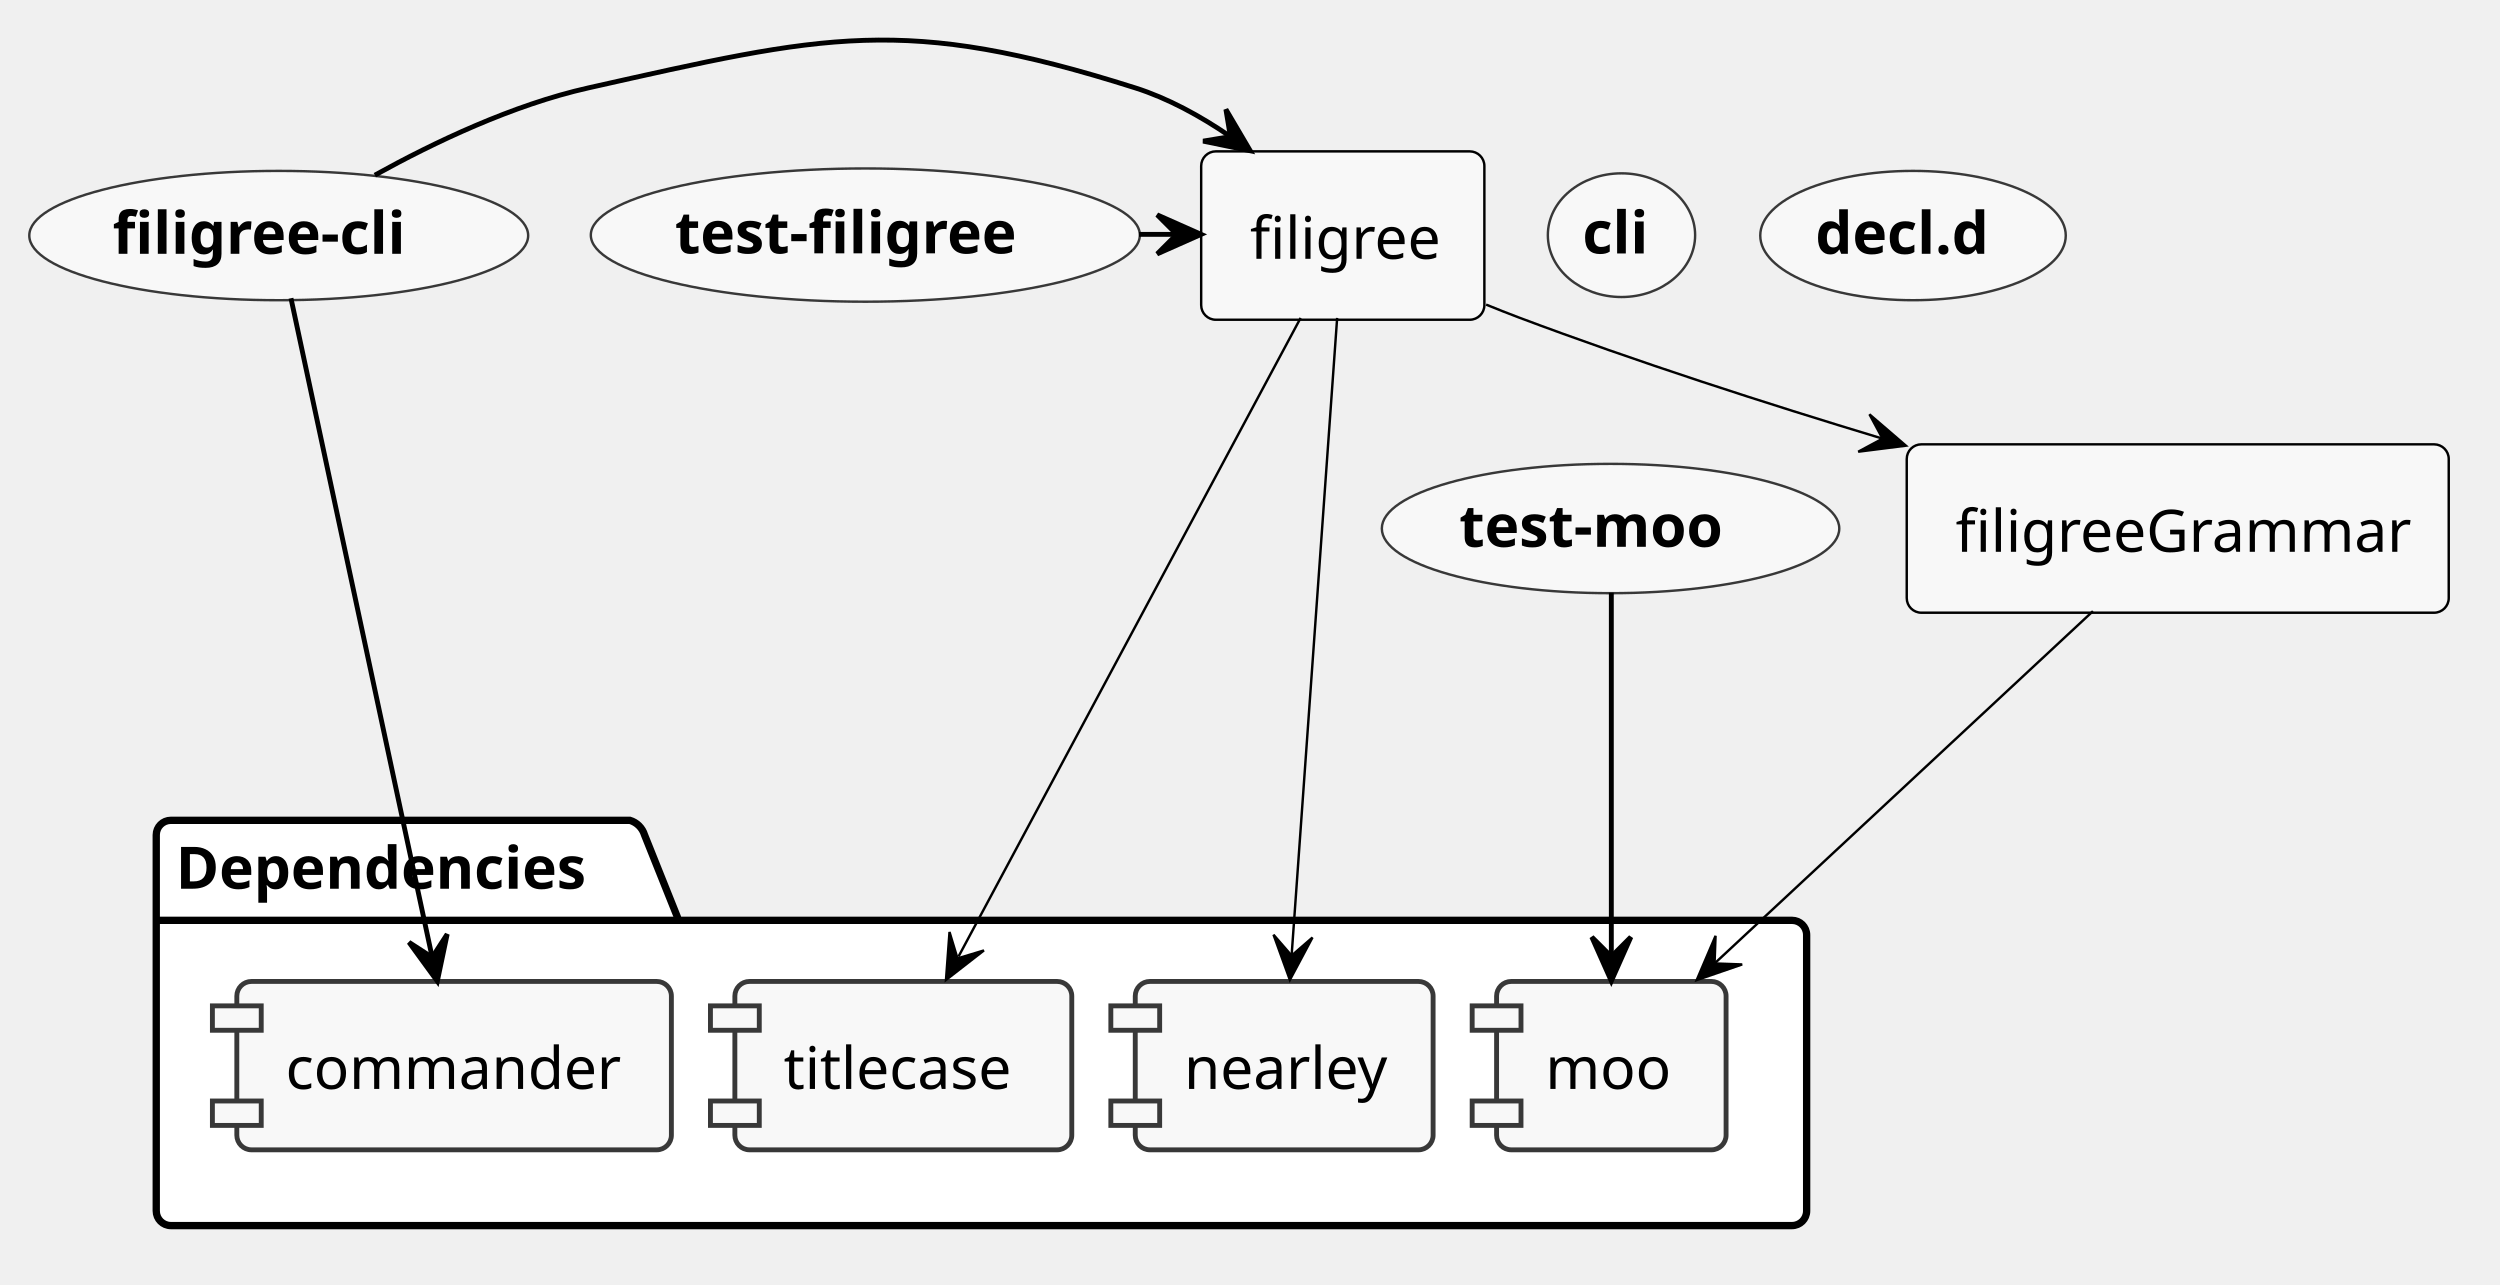
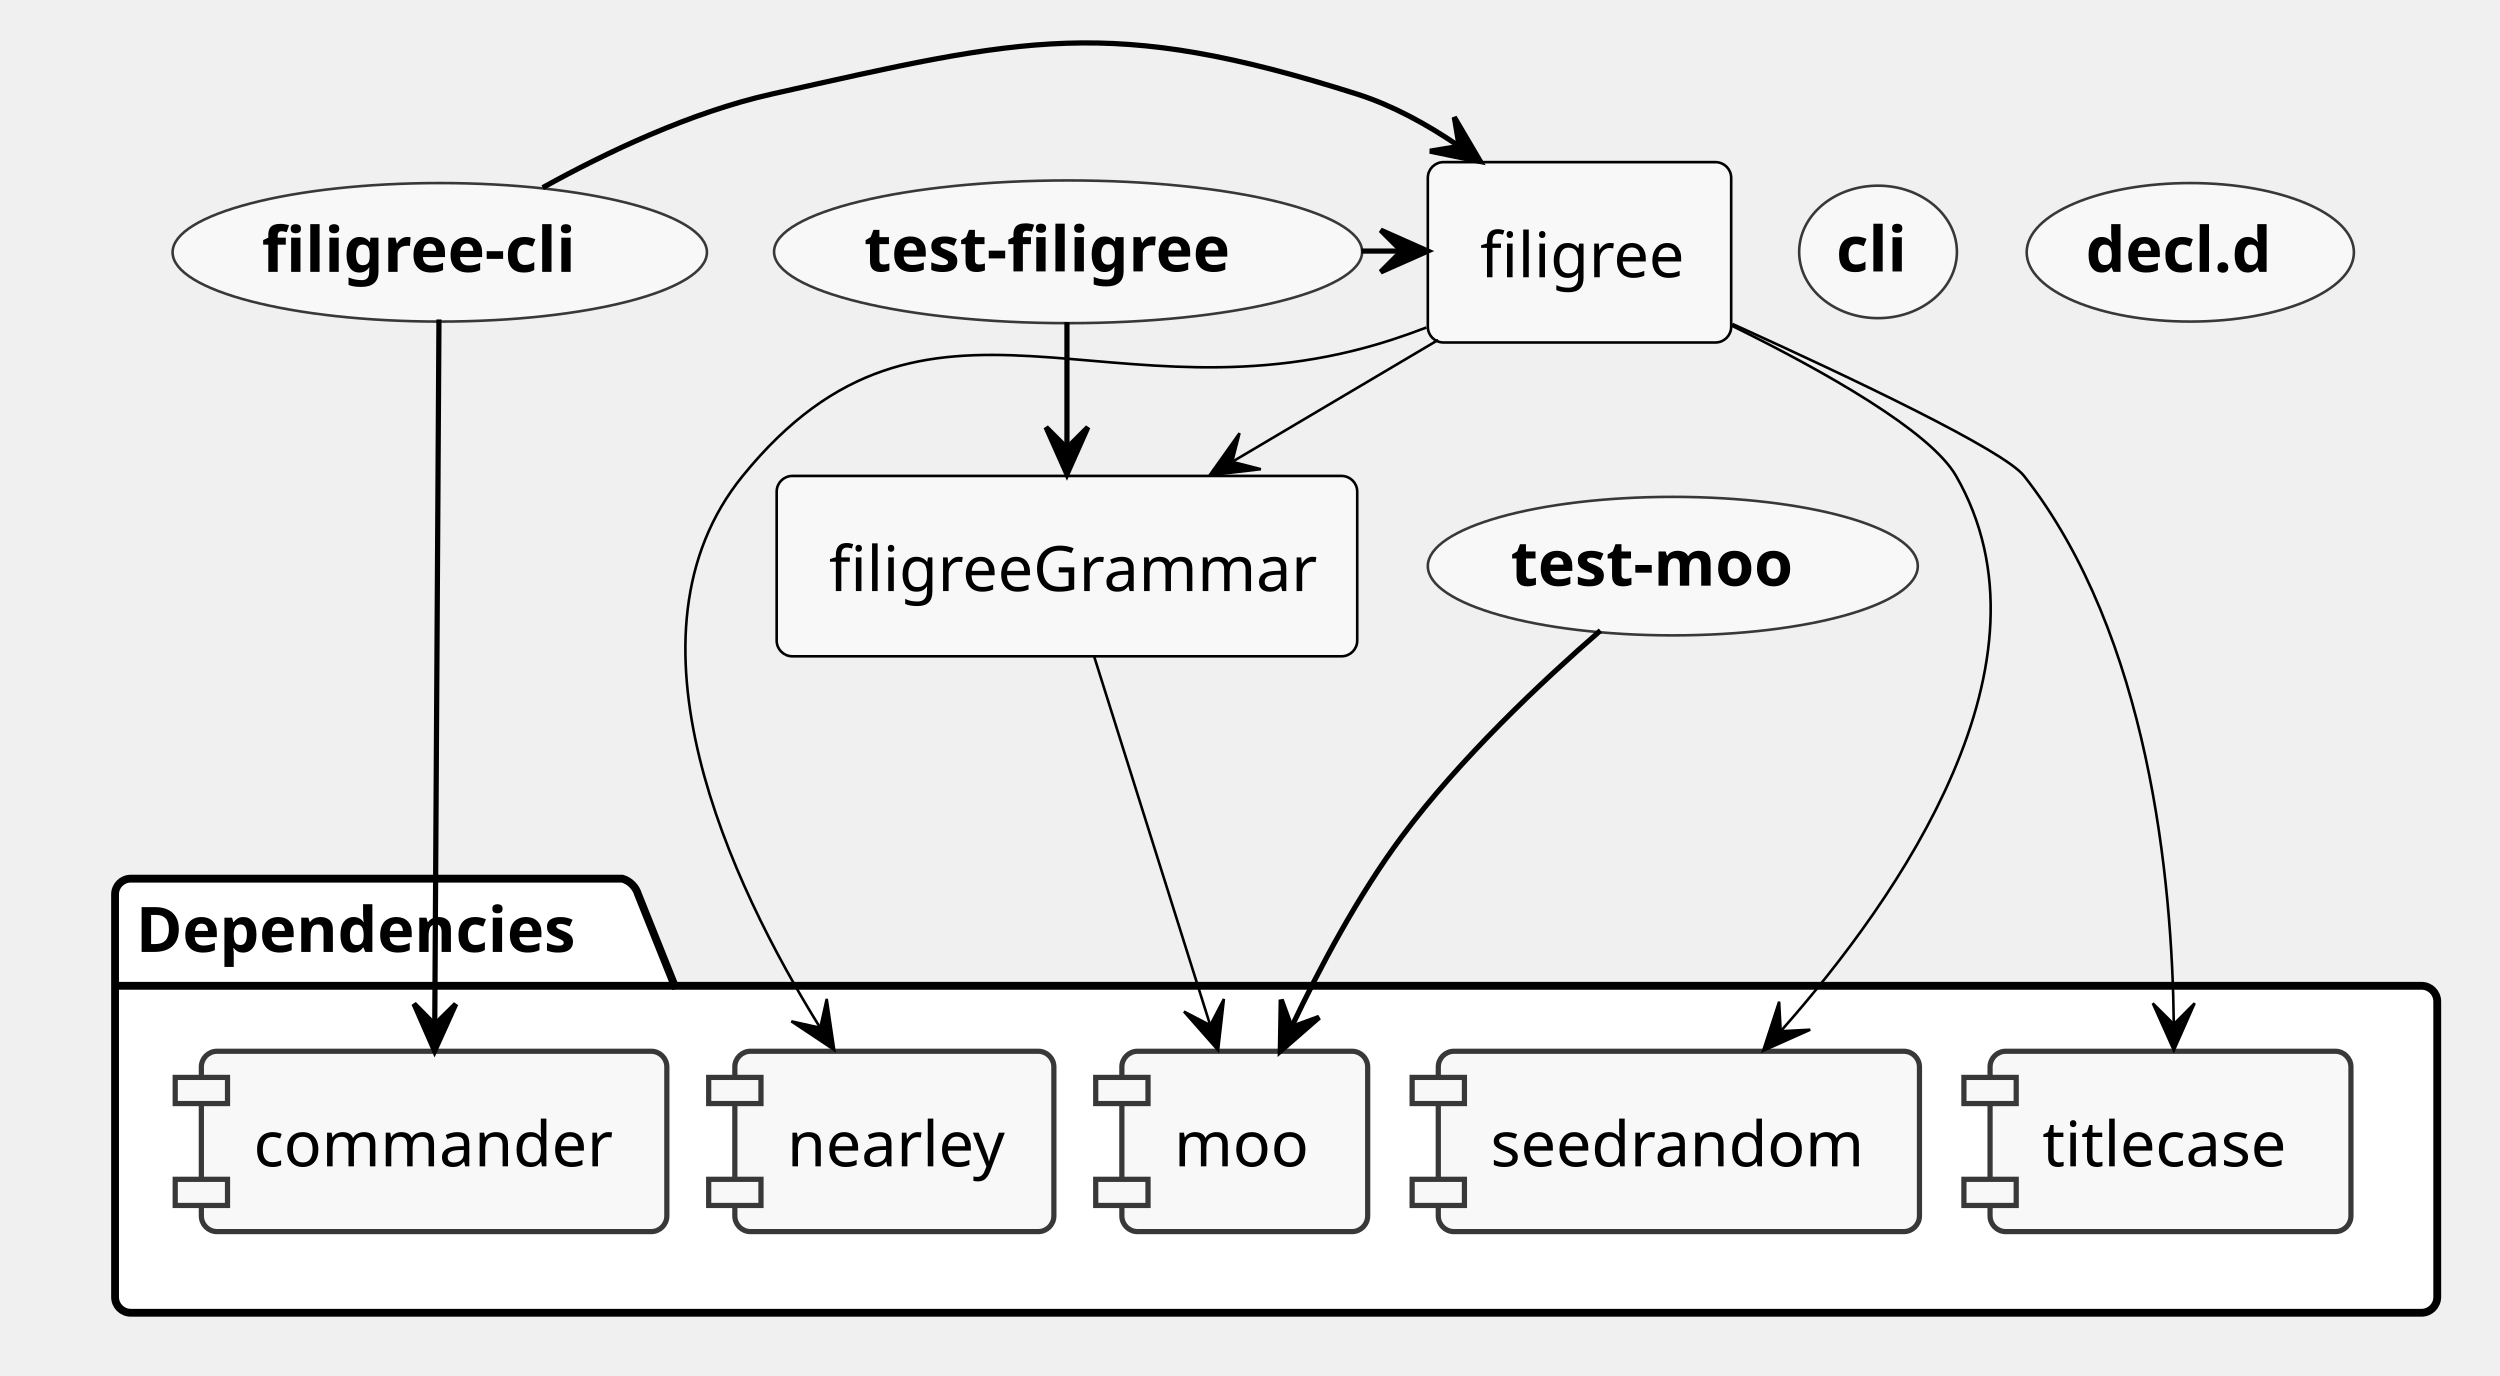
- <svg xmlns="http://www.w3.org/2000/svg" contentScriptType="application/ecmascript" contentStyleType="text/css" height="263px" preserveAspectRatio="none" style="width:512px;height:263px;" version="1.1" viewBox="0 0 512 263" width="512px" zoomAndPan="magnify">
+ <svg xmlns="http://www.w3.org/2000/svg" contentScriptType="application/ecmascript" contentStyleType="text/css" height="263px" preserveAspectRatio="none" style="width:478px;height:263px;" version="1.1" viewBox="0 0 478 263" width="478px" zoomAndPan="magnify">
  <defs />
  <g>
-     <path d="M35,168 L129,168 A4.5,4.5 0 0 1 132,171 L139,188.484 L367,188.484 A3,3 0 0 1 370,191.484 L370,248 A3,3 0 0 1 367,251 L35,251 A3,3 0 0 1 32,248 L32,171 A3,3 0 0 1 35,168 " fill="#FFFFFF" style="stroke: #000000; stroke-width: 1.5;" />
-     <line style="stroke: #000000; stroke-width: 1.5;" x1="32" x2="139" y1="188.484" y2="188.484" />
-     <text fill="#000000" font-family="Tahoma, sans-serif" font-size="12" font-weight="bold" lengthAdjust="spacingAndGlyphs" textLength="94" x="36" y="182.006">Dependencies</text>
-     <rect fill="#F8F8F8" height="34.484" rx="3" ry="3" style="stroke: #383838; stroke-width: 1.0;" width="89" x="48.5" y="201" />
-     <rect fill="#F8F8F8" height="5" style="stroke: #383838; stroke-width: 1.0;" width="10" x="43.5" y="206" />
-     <rect fill="#F8F8F8" height="5" style="stroke: #383838; stroke-width: 1.0;" width="10" x="43.5" y="225.484" />
-     <text fill="#000000" font-family="Tahoma, sans-serif" font-size="12" lengthAdjust="spacingAndGlyphs" textLength="69" x="58.5" y="223.006">commander</text>
-     <rect fill="#F8F8F8" height="34.484" rx="3" ry="3" style="stroke: #383838; stroke-width: 1.0;" width="47" x="306.5" y="201" />
-     <rect fill="#F8F8F8" height="5" style="stroke: #383838; stroke-width: 1.0;" width="10" x="301.5" y="206" />
-     <rect fill="#F8F8F8" height="5" style="stroke: #383838; stroke-width: 1.0;" width="10" x="301.5" y="225.484" />
-     <text fill="#000000" font-family="Tahoma, sans-serif" font-size="12" lengthAdjust="spacingAndGlyphs" textLength="27" x="316.5" y="223.006">moo</text>
-     <rect fill="#F8F8F8" height="34.484" rx="3" ry="3" style="stroke: #383838; stroke-width: 1.0;" width="61" x="232.5" y="201" />
-     <rect fill="#F8F8F8" height="5" style="stroke: #383838; stroke-width: 1.0;" width="10" x="227.5" y="206" />
-     <rect fill="#F8F8F8" height="5" style="stroke: #383838; stroke-width: 1.0;" width="10" x="227.5" y="225.484" />
-     <text fill="#000000" font-family="Tahoma, sans-serif" font-size="12" lengthAdjust="spacingAndGlyphs" textLength="41" x="242.5" y="223.006">nearley</text>
-     <rect fill="#F8F8F8" height="34.484" rx="3" ry="3" style="stroke: #383838; stroke-width: 1.0;" width="69" x="150.5" y="201" />
-     <rect fill="#F8F8F8" height="5" style="stroke: #383838; stroke-width: 1.0;" width="10" x="145.5" y="206" />
-     <rect fill="#F8F8F8" height="5" style="stroke: #383838; stroke-width: 1.0;" width="10" x="145.5" y="225.484" />
-     <text fill="#000000" font-family="Tahoma, sans-serif" font-size="12" lengthAdjust="spacingAndGlyphs" textLength="49" x="160.5" y="223.006">titlecase</text>
-     <ellipse cx="332.081" cy="48.165" fill="#F8F8F8" rx="15.081" ry="12.665" style="stroke: #383838; stroke-width: 0.5;" />
-     <text fill="#000000" font-family="Tahoma, sans-serif" font-size="12" font-weight="bold" lengthAdjust="spacingAndGlyphs" textLength="16" x="324.081" y="51.907">cli</text>
-     <ellipse cx="391.784" cy="48.242" fill="#F8F8F8" rx="31.284" ry="13.242" style="stroke: #383838; stroke-width: 0.5;" />
-     <text fill="#000000" font-family="Tahoma, sans-serif" font-size="12" font-weight="bold" lengthAdjust="spacingAndGlyphs" textLength="40" x="371.784" y="51.984">decl.d</text>
-     <rect fill="#F8F8F8" height="34.484" rx="3" ry="3" style="stroke: #000000; stroke-width: 0.5;" width="58" x="246" y="31" />
-     <text fill="#000000" font-family="Tahoma, sans-serif" font-size="12" lengthAdjust="spacingAndGlyphs" textLength="38" x="256" y="53.006">filigree</text>
-     <ellipse cx="57.083" cy="48.242" fill="#F8F8F8" rx="51.083" ry="13.242" style="stroke: #383838; stroke-width: 0.5;" />
-     <text fill="#000000" font-family="Tahoma, sans-serif" font-size="12" font-weight="bold" lengthAdjust="spacingAndGlyphs" textLength="68" x="23.083" y="51.984">filigree-cli</text>
-     <rect fill="#F8F8F8" height="34.484" rx="3" ry="3" style="stroke: #000000; stroke-width: 0.5;" width="111" x="390.5" y="91" />
-     <text fill="#000000" font-family="Tahoma, sans-serif" font-size="12" lengthAdjust="spacingAndGlyphs" textLength="91" x="400.5" y="113.006">filigreeGrammar</text>
-     <ellipse cx="177.219" cy="48.144" fill="#F8F8F8" rx="56.219" ry="13.644" style="stroke: #383838; stroke-width: 0.5;" />
-     <text fill="#000000" font-family="Tahoma, sans-serif" font-size="12" font-weight="bold" lengthAdjust="spacingAndGlyphs" textLength="78" x="138.219" y="51.886">test-filigree</text>
-     <ellipse cx="329.841" cy="108.242" fill="#F8F8F8" rx="46.841" ry="13.242" style="stroke: #383838; stroke-width: 0.5;" />
-     <text fill="#000000" font-family="Tahoma, sans-serif" font-size="12" font-weight="bold" lengthAdjust="spacingAndGlyphs" textLength="62" x="298.841" y="111.984">test-moo</text>
-     <path d="M304.354,62.381 C306.59,63.297 308.824,64.181 311,65 C335.021,74.039 361.941,82.701 385.385,89.786 " fill="none" id="_filigree-_filigreeGrammar" style="stroke: #000000; stroke-width: 0.5;" />
-     <polygon fill="#000000" points="390.333,91.274,382.866,84.852,385.545,89.834,380.562,92.513,390.333,91.274" style="stroke: #000000; stroke-width: 0.5;" />
-     <path d="M273.849,65.109 C271.678,95.512 266.975,161.356 264.536,195.496 " fill="none" id="_filigree-nearley" style="stroke: #000000; stroke-width: 0.5;" />
-     <polygon fill="#000000" points="264.165,200.693,268.796,192.001,264.521,195.706,260.817,191.431,264.165,200.693" style="stroke: #000000; stroke-width: 0.5;" />
-     <path d="M266.37,65.109 C250.016,95.637 214.519,161.898 196.295,195.916 " fill="none" id="_filigree-titlecase" style="stroke: #000000; stroke-width: 0.5;" />
-     <polygon fill="#000000" points="193.736,200.693,201.512,194.649,196.097,196.286,194.46,190.871,193.736,200.693" style="stroke: #000000; stroke-width: 0.5;" />
-     <path d="M59.589,61.082 C65.659,89.407 80.867,160.381 88.493,195.967 " fill="none" id="&lt;b&gt;filigree-cli&lt;/b&gt;-commander" style="stroke: #000000; stroke-width: 1.0;" />
-     <polygon fill="#000000" points="89.561,200.951,91.586,191.312,88.513,196.062,83.764,192.989,89.561,200.951" style="stroke: #000000; stroke-width: 1.0;" />
-     <path d="M76.766,35.873 C88.901,29.152 105.034,21.47 120.5,18 C169.071,7.104 185.055,2.941 232.5,18 C239.223,20.134 245.799,23.757 251.692,27.763 " fill="none" id="&lt;b&gt;filigree-cli&lt;/b&gt;-_filigree" style="stroke: #000000; stroke-width: 1.0;" />
-     <polygon fill="#000000" points="256.057,30.883,251.061,22.395,251.989,27.976,246.409,28.904,256.057,30.883" style="stroke: #000000; stroke-width: 1.0;" />
-     <path d="M428.634,125.169 C407.961,144.415 373.449,176.548 351.215,197.248 " fill="none" id="_filigreeGrammar-moo" style="stroke: #000000; stroke-width: 0.5;" />
-     <polygon fill="#000000" points="347.485,200.721,356.798,197.516,351.144,197.314,351.346,191.661,347.485,200.721" style="stroke: #000000; stroke-width: 0.5;" />
-     <path d="M233.273,48 C235.79,48 238.306,48 240.822,48 " fill="none" id="&lt;b&gt;test-filigree&lt;/b&gt;-_filigree" style="stroke: #000000; stroke-width: 1.0;" />
-     <polygon fill="#000000" points="245.987,48,236.987,44,240.987,48,236.987,52,245.987,48" style="stroke: #000000; stroke-width: 1.0;" />
-     <path d="M330,121.389 C330,139.547 330,173.633 330,195.816 " fill="none" id="&lt;b&gt;test-moo&lt;/b&gt;-moo" style="stroke: #000000; stroke-width: 1.0;" />
-     <polygon fill="#000000" points="330,200.908,334,191.908,330,195.908,326,191.908,330,200.908" style="stroke: #000000; stroke-width: 1.0;" />
+     <path d="M25,168 L119,168 A4.5,4.5 0 0 1 122,171 L129,188.484 L463,188.484 A3,3 0 0 1 466,191.484 L466,248 A3,3 0 0 1 463,251 L25,251 A3,3 0 0 1 22,248 L22,171 A3,3 0 0 1 25,168 " fill="#FFFFFF" style="stroke: #000000; stroke-width: 1.5;" />
+     <line style="stroke: #000000; stroke-width: 1.5;" x1="22" x2="129" y1="188.484" y2="188.484" />
+     <text fill="#000000" font-family="Tahoma, sans-serif" font-size="12" font-weight="bold" lengthAdjust="spacingAndGlyphs" textLength="94" x="26" y="182.006">Dependencies</text>
+     <rect fill="#F8F8F8" height="34.484" rx="3" ry="3" style="stroke: #383838; stroke-width: 1.0;" width="89" x="38.5" y="201" />
+     <rect fill="#F8F8F8" height="5" style="stroke: #383838; stroke-width: 1.0;" width="10" x="33.5" y="206" />
+     <rect fill="#F8F8F8" height="5" style="stroke: #383838; stroke-width: 1.0;" width="10" x="33.5" y="225.484" />
+     <text fill="#000000" font-family="Tahoma, sans-serif" font-size="12" lengthAdjust="spacingAndGlyphs" textLength="69" x="48.5" y="223.006">commander</text>
+     <rect fill="#F8F8F8" height="34.484" rx="3" ry="3" style="stroke: #383838; stroke-width: 1.0;" width="47" x="214.5" y="201" />
+     <rect fill="#F8F8F8" height="5" style="stroke: #383838; stroke-width: 1.0;" width="10" x="209.5" y="206" />
+     <rect fill="#F8F8F8" height="5" style="stroke: #383838; stroke-width: 1.0;" width="10" x="209.5" y="225.484" />
+     <text fill="#000000" font-family="Tahoma, sans-serif" font-size="12" lengthAdjust="spacingAndGlyphs" textLength="27" x="224.5" y="223.006">moo</text>
+     <rect fill="#F8F8F8" height="34.484" rx="3" ry="3" style="stroke: #383838; stroke-width: 1.0;" width="61" x="140.5" y="201" />
+     <rect fill="#F8F8F8" height="5" style="stroke: #383838; stroke-width: 1.0;" width="10" x="135.5" y="206" />
+     <rect fill="#F8F8F8" height="5" style="stroke: #383838; stroke-width: 1.0;" width="10" x="135.5" y="225.484" />
+     <text fill="#000000" font-family="Tahoma, sans-serif" font-size="12" lengthAdjust="spacingAndGlyphs" textLength="41" x="150.5" y="223.006">nearley</text>
+     <rect fill="#F8F8F8" height="34.484" rx="3" ry="3" style="stroke: #383838; stroke-width: 1.0;" width="92" x="275" y="201" />
+     <rect fill="#F8F8F8" height="5" style="stroke: #383838; stroke-width: 1.0;" width="10" x="270" y="206" />
+     <rect fill="#F8F8F8" height="5" style="stroke: #383838; stroke-width: 1.0;" width="10" x="270" y="225.484" />
+     <text fill="#000000" font-family="Tahoma, sans-serif" font-size="12" lengthAdjust="spacingAndGlyphs" textLength="72" x="285" y="223.006">seedrandom</text>
+     <rect fill="#F8F8F8" height="34.484" rx="3" ry="3" style="stroke: #383838; stroke-width: 1.0;" width="69" x="380.5" y="201" />
+     <rect fill="#F8F8F8" height="5" style="stroke: #383838; stroke-width: 1.0;" width="10" x="375.5" y="206" />
+     <rect fill="#F8F8F8" height="5" style="stroke: #383838; stroke-width: 1.0;" width="10" x="375.5" y="225.484" />
+     <text fill="#000000" font-family="Tahoma, sans-serif" font-size="12" lengthAdjust="spacingAndGlyphs" textLength="49" x="390.5" y="223.006">titlecase</text>
+     <ellipse cx="359.081" cy="48.165" fill="#F8F8F8" rx="15.081" ry="12.665" style="stroke: #383838; stroke-width: 0.5;" />
+     <text fill="#000000" font-family="Tahoma, sans-serif" font-size="12" font-weight="bold" lengthAdjust="spacingAndGlyphs" textLength="16" x="351.081" y="51.907">cli</text>
+     <ellipse cx="418.784" cy="48.242" fill="#F8F8F8" rx="31.284" ry="13.242" style="stroke: #383838; stroke-width: 0.5;" />
+     <text fill="#000000" font-family="Tahoma, sans-serif" font-size="12" font-weight="bold" lengthAdjust="spacingAndGlyphs" textLength="40" x="398.784" y="51.984">decl.d</text>
+     <rect fill="#F8F8F8" height="34.484" rx="3" ry="3" style="stroke: #000000; stroke-width: 0.5;" width="58" x="273" y="31" />
+     <text fill="#000000" font-family="Tahoma, sans-serif" font-size="12" lengthAdjust="spacingAndGlyphs" textLength="38" x="283" y="53.006">filigree</text>
+     <ellipse cx="84.083" cy="48.242" fill="#F8F8F8" rx="51.083" ry="13.242" style="stroke: #383838; stroke-width: 0.5;" />
+     <text fill="#000000" font-family="Tahoma, sans-serif" font-size="12" font-weight="bold" lengthAdjust="spacingAndGlyphs" textLength="68" x="50.083" y="51.984">filigree-cli</text>
+     <rect fill="#F8F8F8" height="34.484" rx="3" ry="3" style="stroke: #000000; stroke-width: 0.5;" width="111" x="148.5" y="91" />
+     <text fill="#000000" font-family="Tahoma, sans-serif" font-size="12" lengthAdjust="spacingAndGlyphs" textLength="91" x="158.5" y="113.006">filigreeGrammar</text>
+     <ellipse cx="204.219" cy="48.144" fill="#F8F8F8" rx="56.219" ry="13.644" style="stroke: #383838; stroke-width: 0.5;" />
+     <text fill="#000000" font-family="Tahoma, sans-serif" font-size="12" font-weight="bold" lengthAdjust="spacingAndGlyphs" textLength="78" x="165.219" y="51.886">test-filigree</text>
+     <ellipse cx="319.841" cy="108.242" fill="#F8F8F8" rx="46.841" ry="13.242" style="stroke: #383838; stroke-width: 0.5;" />
+     <text fill="#000000" font-family="Tahoma, sans-serif" font-size="12" font-weight="bold" lengthAdjust="spacingAndGlyphs" textLength="62" x="288.841" y="111.984">test-moo</text>
+     <path d="M274.962,65.002 C262.852,72.169 248.485,80.672 235.857,88.146 " fill="none" id="_filigree-_filigreeGrammar" style="stroke: #000000; stroke-width: 0.5;" />
+     <polygon fill="#000000" points="231.29,90.849,241.072,89.707,235.593,88.302,236.997,82.822,231.29,90.849" style="stroke: #000000; stroke-width: 0.5;" />
+     <path d="M272.729,62.616 C270.473,63.478 268.213,64.285 266,65 C212.417,82.309 177.497,47.288 142,91 C117.254,121.473 139.851,169.113 156.656,196.244 " fill="none" id="_filigree-nearley" style="stroke: #000000; stroke-width: 0.5;" />
+     <polygon fill="#000000" points="159.504,200.739,158.067,190.996,156.828,196.515,151.309,195.277,159.504,200.739" style="stroke: #000000; stroke-width: 0.5;" />
+     <path d="M331.009,62.217 C348.79,70.98 369.063,82.404 374,91 C394.419,126.551 363.143,171.501 340.644,196.974 " fill="none" id="_filigree-seedrandom" style="stroke: #000000; stroke-width: 0.5;" />
+     <polygon fill="#000000" points="337.118,200.89,346.113,196.879,340.464,197.175,340.168,191.525,337.118,200.89" style="stroke: #000000; stroke-width: 0.5;" />
+     <path d="M331.232,61.934 C354.281,72.377 383.164,86.111 387,91 C410.99,121.577 415.326,168.556 415.627,195.678 " fill="none" id="_filigree-titlecase" style="stroke: #000000; stroke-width: 0.5;" />
+     <polygon fill="#000000" points="415.638,200.827,419.618,191.818,415.627,195.827,411.618,191.835,415.638,200.827" style="stroke: #000000; stroke-width: 0.5;" />
+     <path d="M83.928,61.082 C83.76,89.291 83.341,159.8 83.128,195.527 " fill="none" id="&lt;b&gt;filigree-cli&lt;/b&gt;-commander" style="stroke: #000000; stroke-width: 1.0;" />
+     <polygon fill="#000000" points="83.096,200.951,87.149,191.975,83.125,195.951,79.149,191.927,83.096,200.951" style="stroke: #000000; stroke-width: 1.0;" />
+     <path d="M103.766,35.873 C115.901,29.152 132.034,21.47 147.5,18 C196.071,7.104 212.055,2.941 259.5,18 C266.223,20.134 272.799,23.757 278.692,27.763 " fill="none" id="&lt;b&gt;filigree-cli&lt;/b&gt;-_filigree" style="stroke: #000000; stroke-width: 1.0;" />
+     <polygon fill="#000000" points="283.057,30.883,278.061,22.395,278.989,27.976,273.409,28.904,283.057,30.883" style="stroke: #000000; stroke-width: 1.0;" />
+     <path d="M209.164,125.403 C215.089,144.225 224.823,175.145 231.321,195.785 " fill="none" id="_filigreeGrammar-moo" style="stroke: #000000; stroke-width: 0.5;" />
+     <polygon fill="#000000" points="232.899,200.797,234.012,191.011,231.398,196.027,226.381,193.413,232.899,200.797" style="stroke: #000000; stroke-width: 0.5;" />
+     <path d="M260.273,48 C262.79,48 265.306,48 267.822,48 " fill="none" id="&lt;b&gt;test-filigree&lt;/b&gt;-_filigree" style="stroke: #000000; stroke-width: 1.0;" />
+     <polygon fill="#000000" points="272.987,48,263.987,44,267.987,48,263.987,52,272.987,48" style="stroke: #000000; stroke-width: 1.0;" />
+     <path d="M204,61.585 C204,68.515 204,77.31 204,85.31 " fill="none" id="&lt;b&gt;test-filigree&lt;/b&gt;-_filigreeGrammar" style="stroke: #000000; stroke-width: 1.0;" />
+     <polygon fill="#000000" points="204,90.689,208,81.689,204,85.689,200,81.689,204,90.689" style="stroke: #000000; stroke-width: 1.0;" />
+     <path d="M306.01,120.556 C294.807,130.287 279.173,144.987 268,160 C259.646,171.225 252.292,185.094 246.955,196.341 " fill="none" id="&lt;b&gt;test-moo&lt;/b&gt;-moo" style="stroke: #000000; stroke-width: 1.0;" />
+     <polygon fill="#000000" points="244.795,200.985,252.218,194.512,246.904,196.452,244.964,191.138,244.795,200.985" style="stroke: #000000; stroke-width: 1.0;" />
  </g>
</svg>
